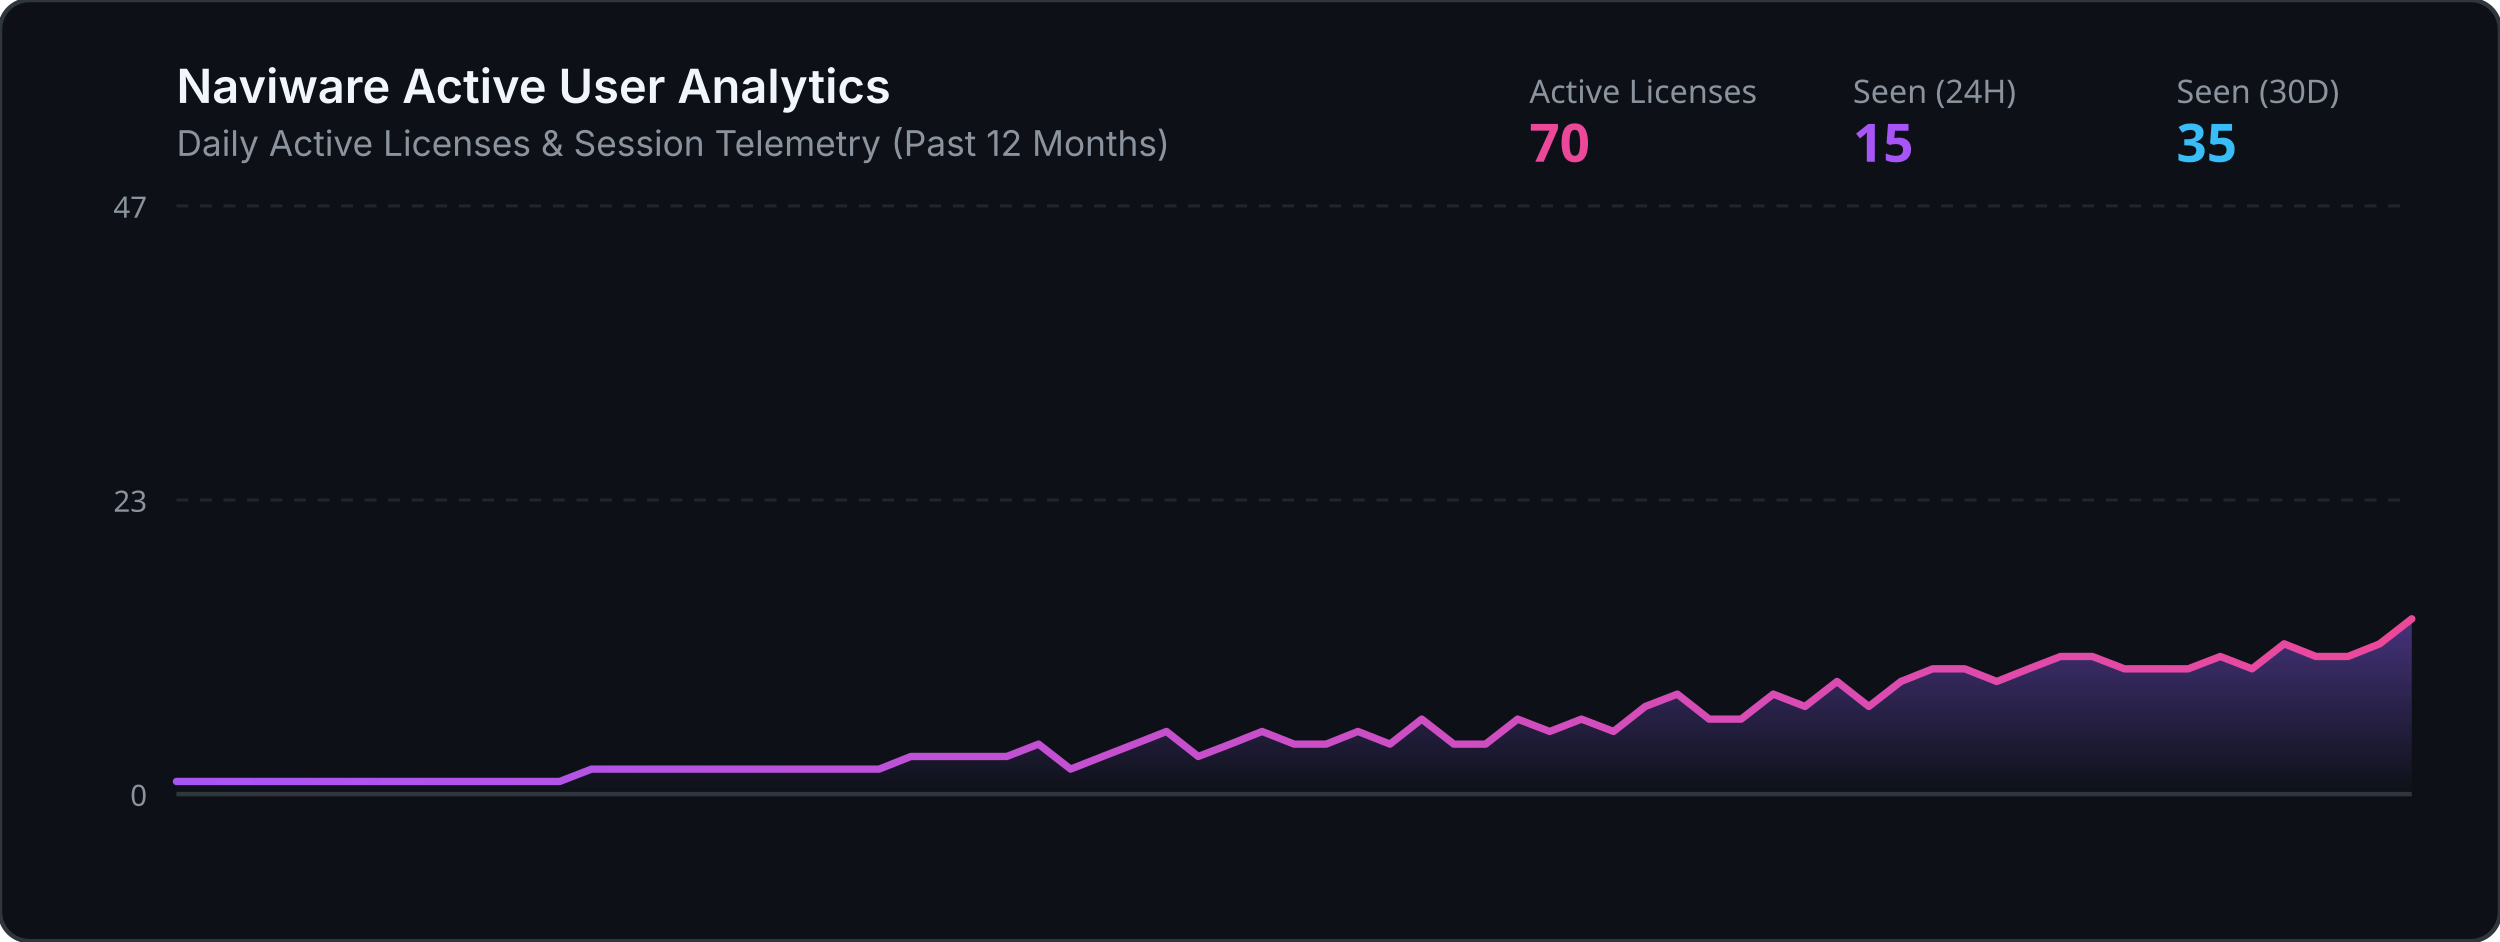
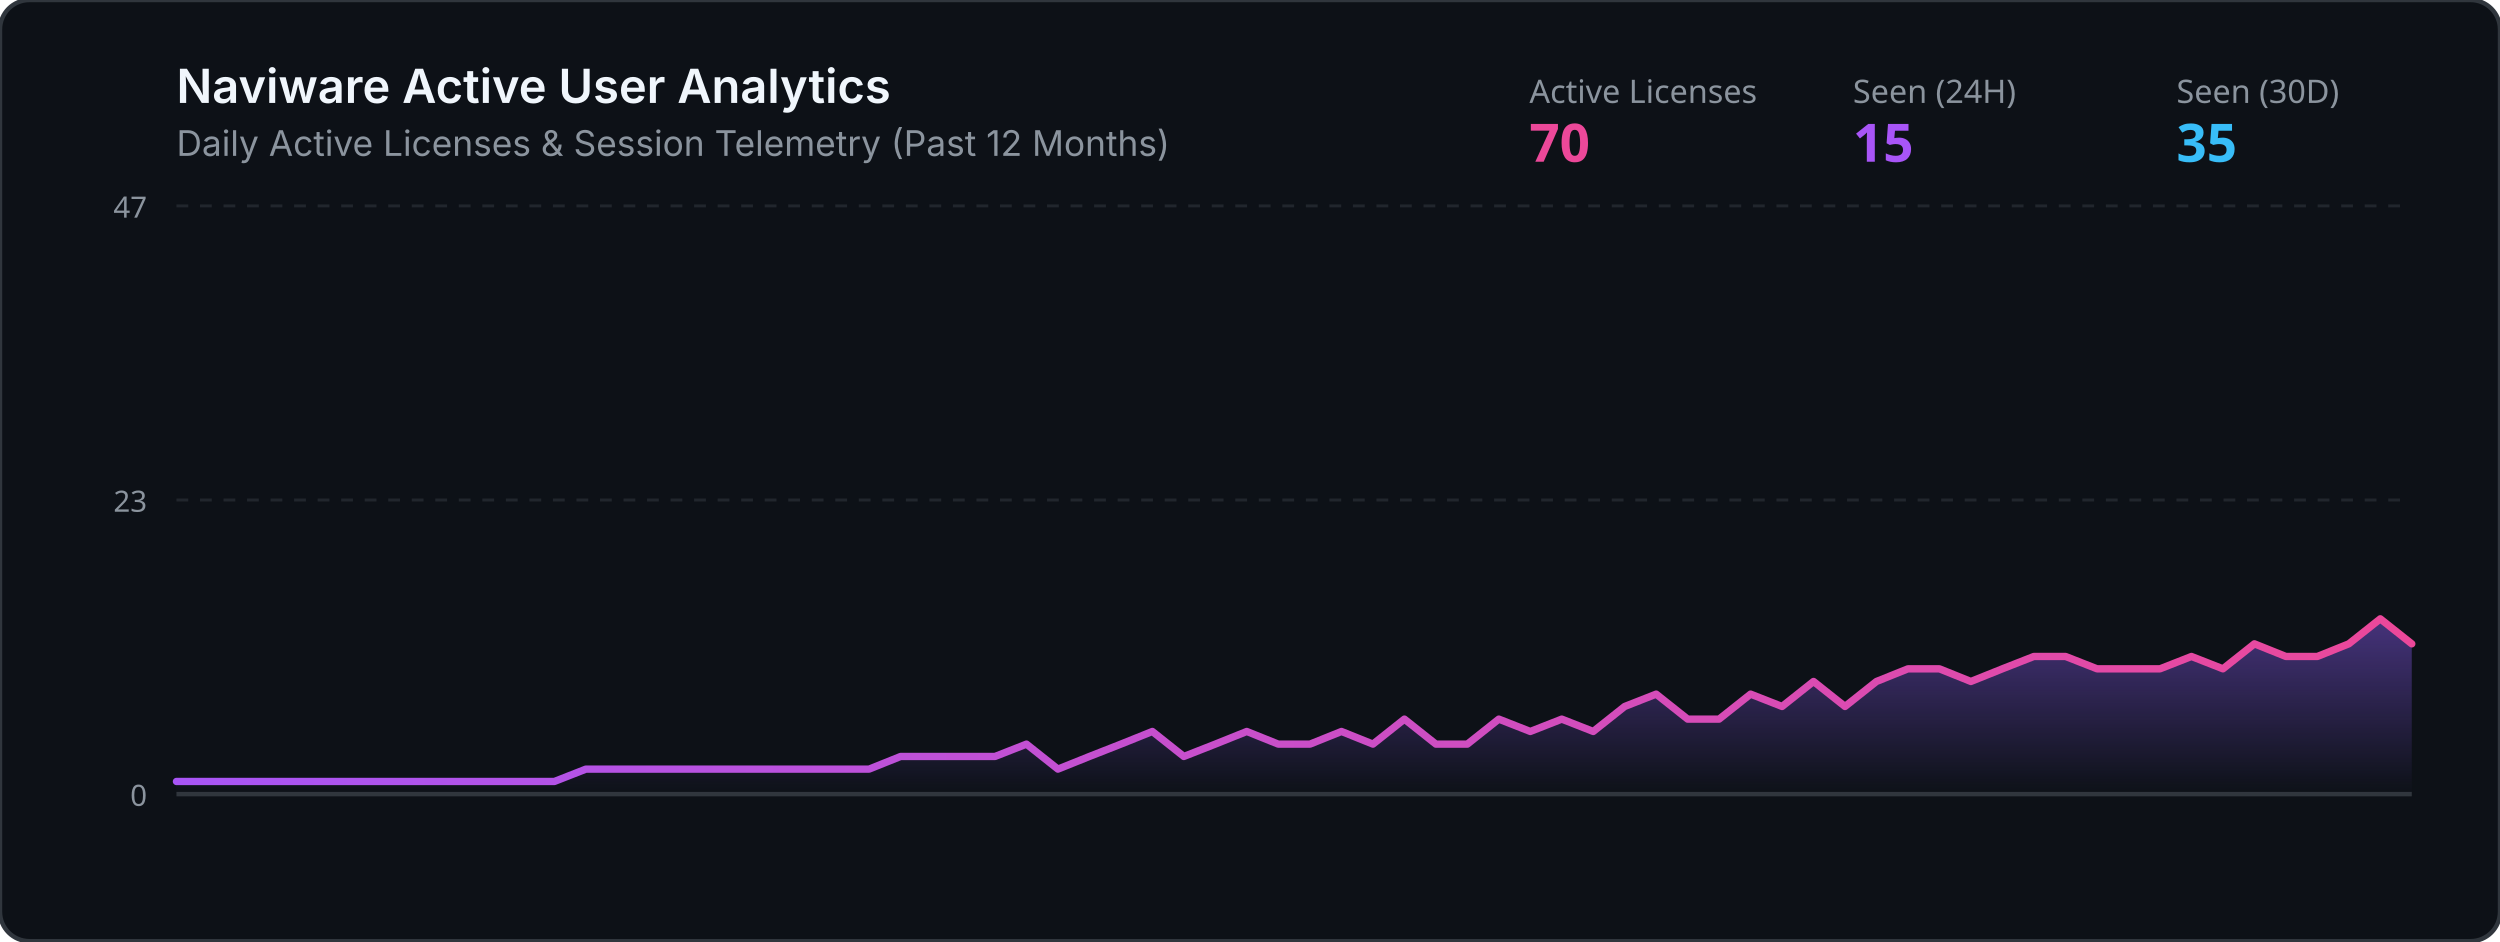
<svg xmlns="http://www.w3.org/2000/svg" viewBox="0 0 850 320" width="100%" height="320">
  <defs>
    <linearGradient id="grad" x1="0%" y1="0%" x2="0%" y2="100%">
      <stop offset="0%" stop-color="#8b5cf6" stop-opacity="0.45" />
      <stop offset="100%" stop-color="#8b5cf6" stop-opacity="0.0" />
    </linearGradient>
    <linearGradient id="lineGrad" x1="0%" y1="0%" x2="100%" y2="0%">
      <stop offset="0%" stop-color="#a855f7" />
      <stop offset="100%" stop-color="#ec4899" />
    </linearGradient>
  </defs>
  <rect width="850" height="320" rx="10" fill="#0d1117" stroke="#30363d" stroke-width="1.5" />
  <text x="60" y="35" fill="#f0f6fc" font-family="-apple-system,BlinkMacSystemFont,Segoe UI,sans-serif" font-size="16" font-weight="600">Naviware Active User Analytics</text>
  <text x="60" y="53" fill="#8b949e" font-family="-apple-system,BlinkMacSystemFont,Segoe UI,sans-serif" font-size="12">Daily Active Licenses &amp; Session Telemetry (Past 12 Months)</text>
  <text x="520" y="35" fill="#8b949e" font-family="sans-serif" font-size="11">Active Licenses</text>
  <text x="520" y="55" fill="#ec4899" font-family="sans-serif" font-size="18" font-weight="bold">70</text>
  <text x="630" y="35" fill="#8b949e" font-family="sans-serif" font-size="11">Seen (24H)</text>
  <text x="630" y="55" fill="#a855f7" font-family="sans-serif" font-size="18" font-weight="bold">15</text>
  <text x="740" y="35" fill="#8b949e" font-family="sans-serif" font-size="11">Seen (30D)</text>
  <text x="740" y="55" fill="#38bdf8" font-family="sans-serif" font-size="18" font-weight="bold">35</text>
  <line x1="60" y1="70" x2="820" y2="70" stroke="#21262d" stroke-width="1" stroke-dasharray="4" />
  <line x1="60" y1="170.0" x2="820" y2="170.0" stroke="#21262d" stroke-width="1" stroke-dasharray="4" />
  <line x1="60" y1="270" x2="820" y2="270" stroke="#30363d" stroke-width="1.5" />
  <text x="50" y="74" fill="#8b949e" font-family="sans-serif" font-size="10" text-anchor="end">47</text>
  <text x="50" y="174.0" fill="#8b949e" font-family="sans-serif" font-size="10" text-anchor="end">23</text>
  <text x="50" y="274" fill="#8b949e" font-family="sans-serif" font-size="10" text-anchor="end">0</text>
-   <polygon points="60,270 60.0,265.7 70.9,265.7 81.7,265.7 92.6,265.7 103.4,265.7 114.3,265.7 125.1,265.7 136.0,265.7 146.9,265.7 157.7,265.7 168.6,265.7 179.4,265.7 190.3,265.7 201.1,261.5 212.0,261.5 222.9,261.5 233.7,261.5 244.6,261.5 255.4,261.5 266.3,261.5 277.1,261.5 288.0,261.5 298.9,261.5 309.7,257.2 320.6,257.2 331.4,257.2 342.3,257.2 353.1,253.0 364.0,261.5 374.9,257.2 385.7,253.0 396.6,248.7 407.4,257.2 418.3,253.0 429.1,248.7 440.0,253.0 450.9,253.0 461.7,248.7 472.6,253.0 483.4,244.5 494.3,253.0 505.1,253.0 516.0,244.5 526.9,248.7 537.7,244.5 548.6,248.7 559.4,240.2 570.3,236.0 581.1,244.5 592.0,244.5 602.9,236.0 613.7,240.2 624.6,231.7 635.4,240.2 646.3,231.7 657.1,227.4 668.0,227.4 678.9,231.7 689.7,227.4 700.6,223.2 711.4,223.2 722.3,227.4 733.1,227.4 744.0,227.4 754.9,223.2 765.7,227.4 776.6,218.9 787.4,223.2 798.3,223.2 809.1,218.9 820.0,210.4 820,270" fill="url(#grad)" />
-   <polyline points="60.0,265.7 70.9,265.7 81.7,265.7 92.6,265.7 103.4,265.7 114.3,265.7 125.1,265.7 136.0,265.7 146.9,265.7 157.7,265.7 168.6,265.7 179.4,265.7 190.3,265.7 201.1,261.5 212.0,261.5 222.9,261.5 233.7,261.5 244.6,261.5 255.4,261.5 266.3,261.5 277.1,261.5 288.0,261.5 298.9,261.5 309.7,257.2 320.6,257.2 331.4,257.2 342.3,257.2 353.1,253.0 364.0,261.5 374.9,257.2 385.7,253.0 396.6,248.7 407.4,257.2 418.3,253.0 429.1,248.7 440.0,253.0 450.9,253.0 461.7,248.7 472.6,253.0 483.4,244.5 494.3,253.0 505.1,253.0 516.0,244.5 526.9,248.7 537.7,244.5 548.6,248.7 559.4,240.2 570.3,236.0 581.1,244.5 592.0,244.5 602.9,236.0 613.7,240.2 624.6,231.7 635.4,240.2 646.3,231.7 657.1,227.4 668.0,227.4 678.9,231.7 689.7,227.4 700.6,223.2 711.4,223.2 722.3,227.4 733.1,227.4 744.0,227.4 754.9,223.2 765.7,227.4 776.6,218.9 787.4,223.2 798.3,223.2 809.1,218.9 820.0,210.4" fill="none" stroke="url(#lineGrad)" stroke-width="2.5" stroke-linecap="round" stroke-linejoin="round" />
+   <polygon points="60,270 60.0,265.7 70.7,265.7 81.4,265.7 92.1,265.7 102.8,265.7 113.5,265.7 124.2,265.7 134.9,265.7 145.6,265.7 156.3,265.7 167.0,265.7 177.7,265.7 188.5,265.7 199.2,261.5 209.9,261.5 220.6,261.5 231.3,261.5 242.0,261.5 252.7,261.5 263.4,261.5 274.1,261.5 284.8,261.5 295.5,261.5 306.2,257.2 316.9,257.2 327.6,257.2 338.3,257.2 349.0,253.0 359.7,261.5 370.4,257.2 381.1,253.0 391.8,248.7 402.5,257.2 413.2,253.0 423.9,248.7 434.6,253.0 445.4,253.0 456.1,248.7 466.8,253.0 477.5,244.5 488.2,253.0 498.9,253.0 509.6,244.5 520.3,248.7 531.0,244.5 541.7,248.7 552.4,240.2 563.1,236.0 573.8,244.5 584.5,244.5 595.2,236.0 605.9,240.2 616.6,231.7 627.3,240.2 638.0,231.7 648.7,227.4 659.4,227.4 670.1,231.7 680.8,227.4 691.5,223.2 702.3,223.2 713.0,227.4 723.7,227.4 734.4,227.4 745.1,223.2 755.8,227.4 766.5,218.9 777.2,223.2 787.9,223.2 798.6,218.9 809.3,210.4 820.0,218.9 820,270" fill="url(#grad)" />
+   <polyline points="60.0,265.7 70.7,265.7 81.4,265.7 92.1,265.7 102.8,265.7 113.5,265.7 124.2,265.7 134.9,265.7 145.6,265.7 156.3,265.7 167.0,265.7 177.7,265.7 188.5,265.7 199.2,261.5 209.9,261.5 220.6,261.5 231.3,261.5 242.0,261.5 252.7,261.5 263.4,261.5 274.1,261.5 284.8,261.5 295.5,261.5 306.2,257.2 316.9,257.2 327.6,257.2 338.3,257.2 349.0,253.0 359.7,261.5 370.4,257.2 381.1,253.0 391.8,248.7 402.5,257.2 413.2,253.0 423.9,248.7 434.6,253.0 445.4,253.0 456.1,248.7 466.8,253.0 477.5,244.5 488.2,253.0 498.9,253.0 509.6,244.5 520.3,248.7 531.0,244.5 541.7,248.7 552.4,240.2 563.1,236.0 573.8,244.5 584.5,244.5 595.2,236.0 605.9,240.2 616.6,231.7 627.3,240.2 638.0,231.7 648.7,227.4 659.4,227.4 670.1,231.7 680.8,227.4 691.5,223.2 702.3,223.2 713.0,227.4 723.7,227.4 734.4,227.4 745.1,223.2 755.8,227.4 766.5,218.9 777.2,223.2 787.9,223.2 798.6,218.9 809.3,210.4 820.0,218.9" fill="none" stroke="url(#lineGrad)" stroke-width="2.5" stroke-linecap="round" stroke-linejoin="round" />
</svg>
